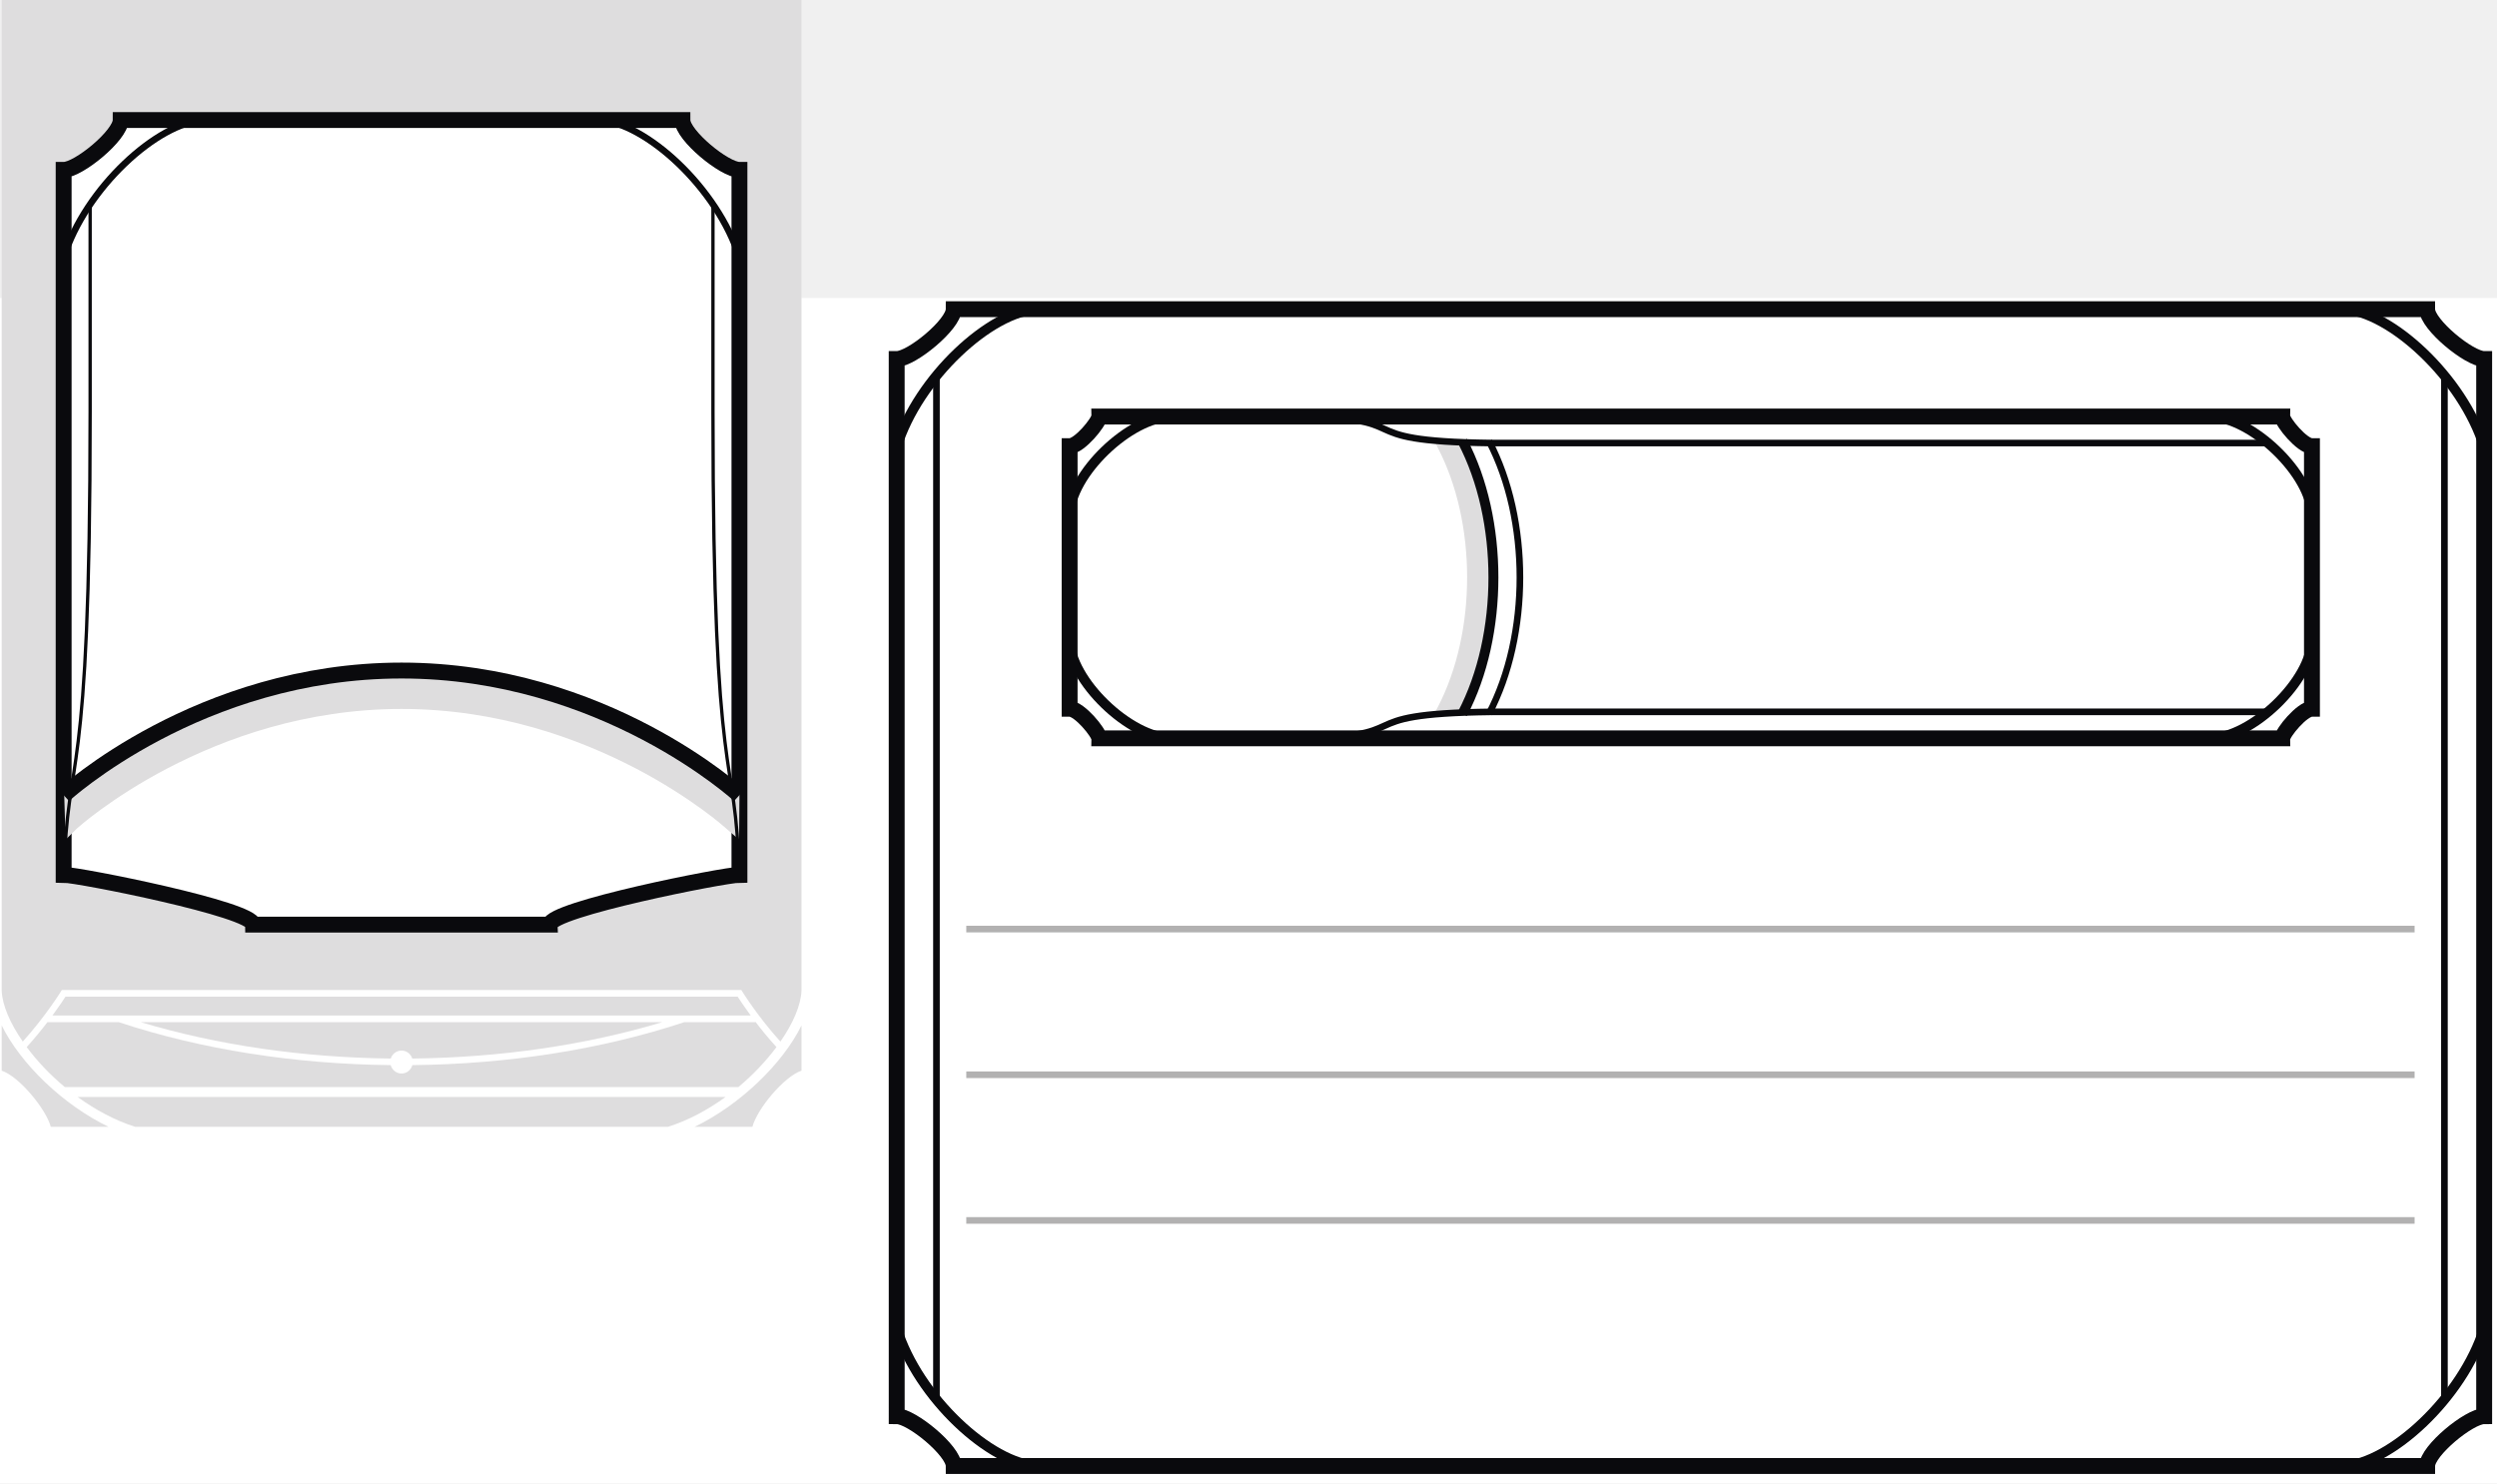
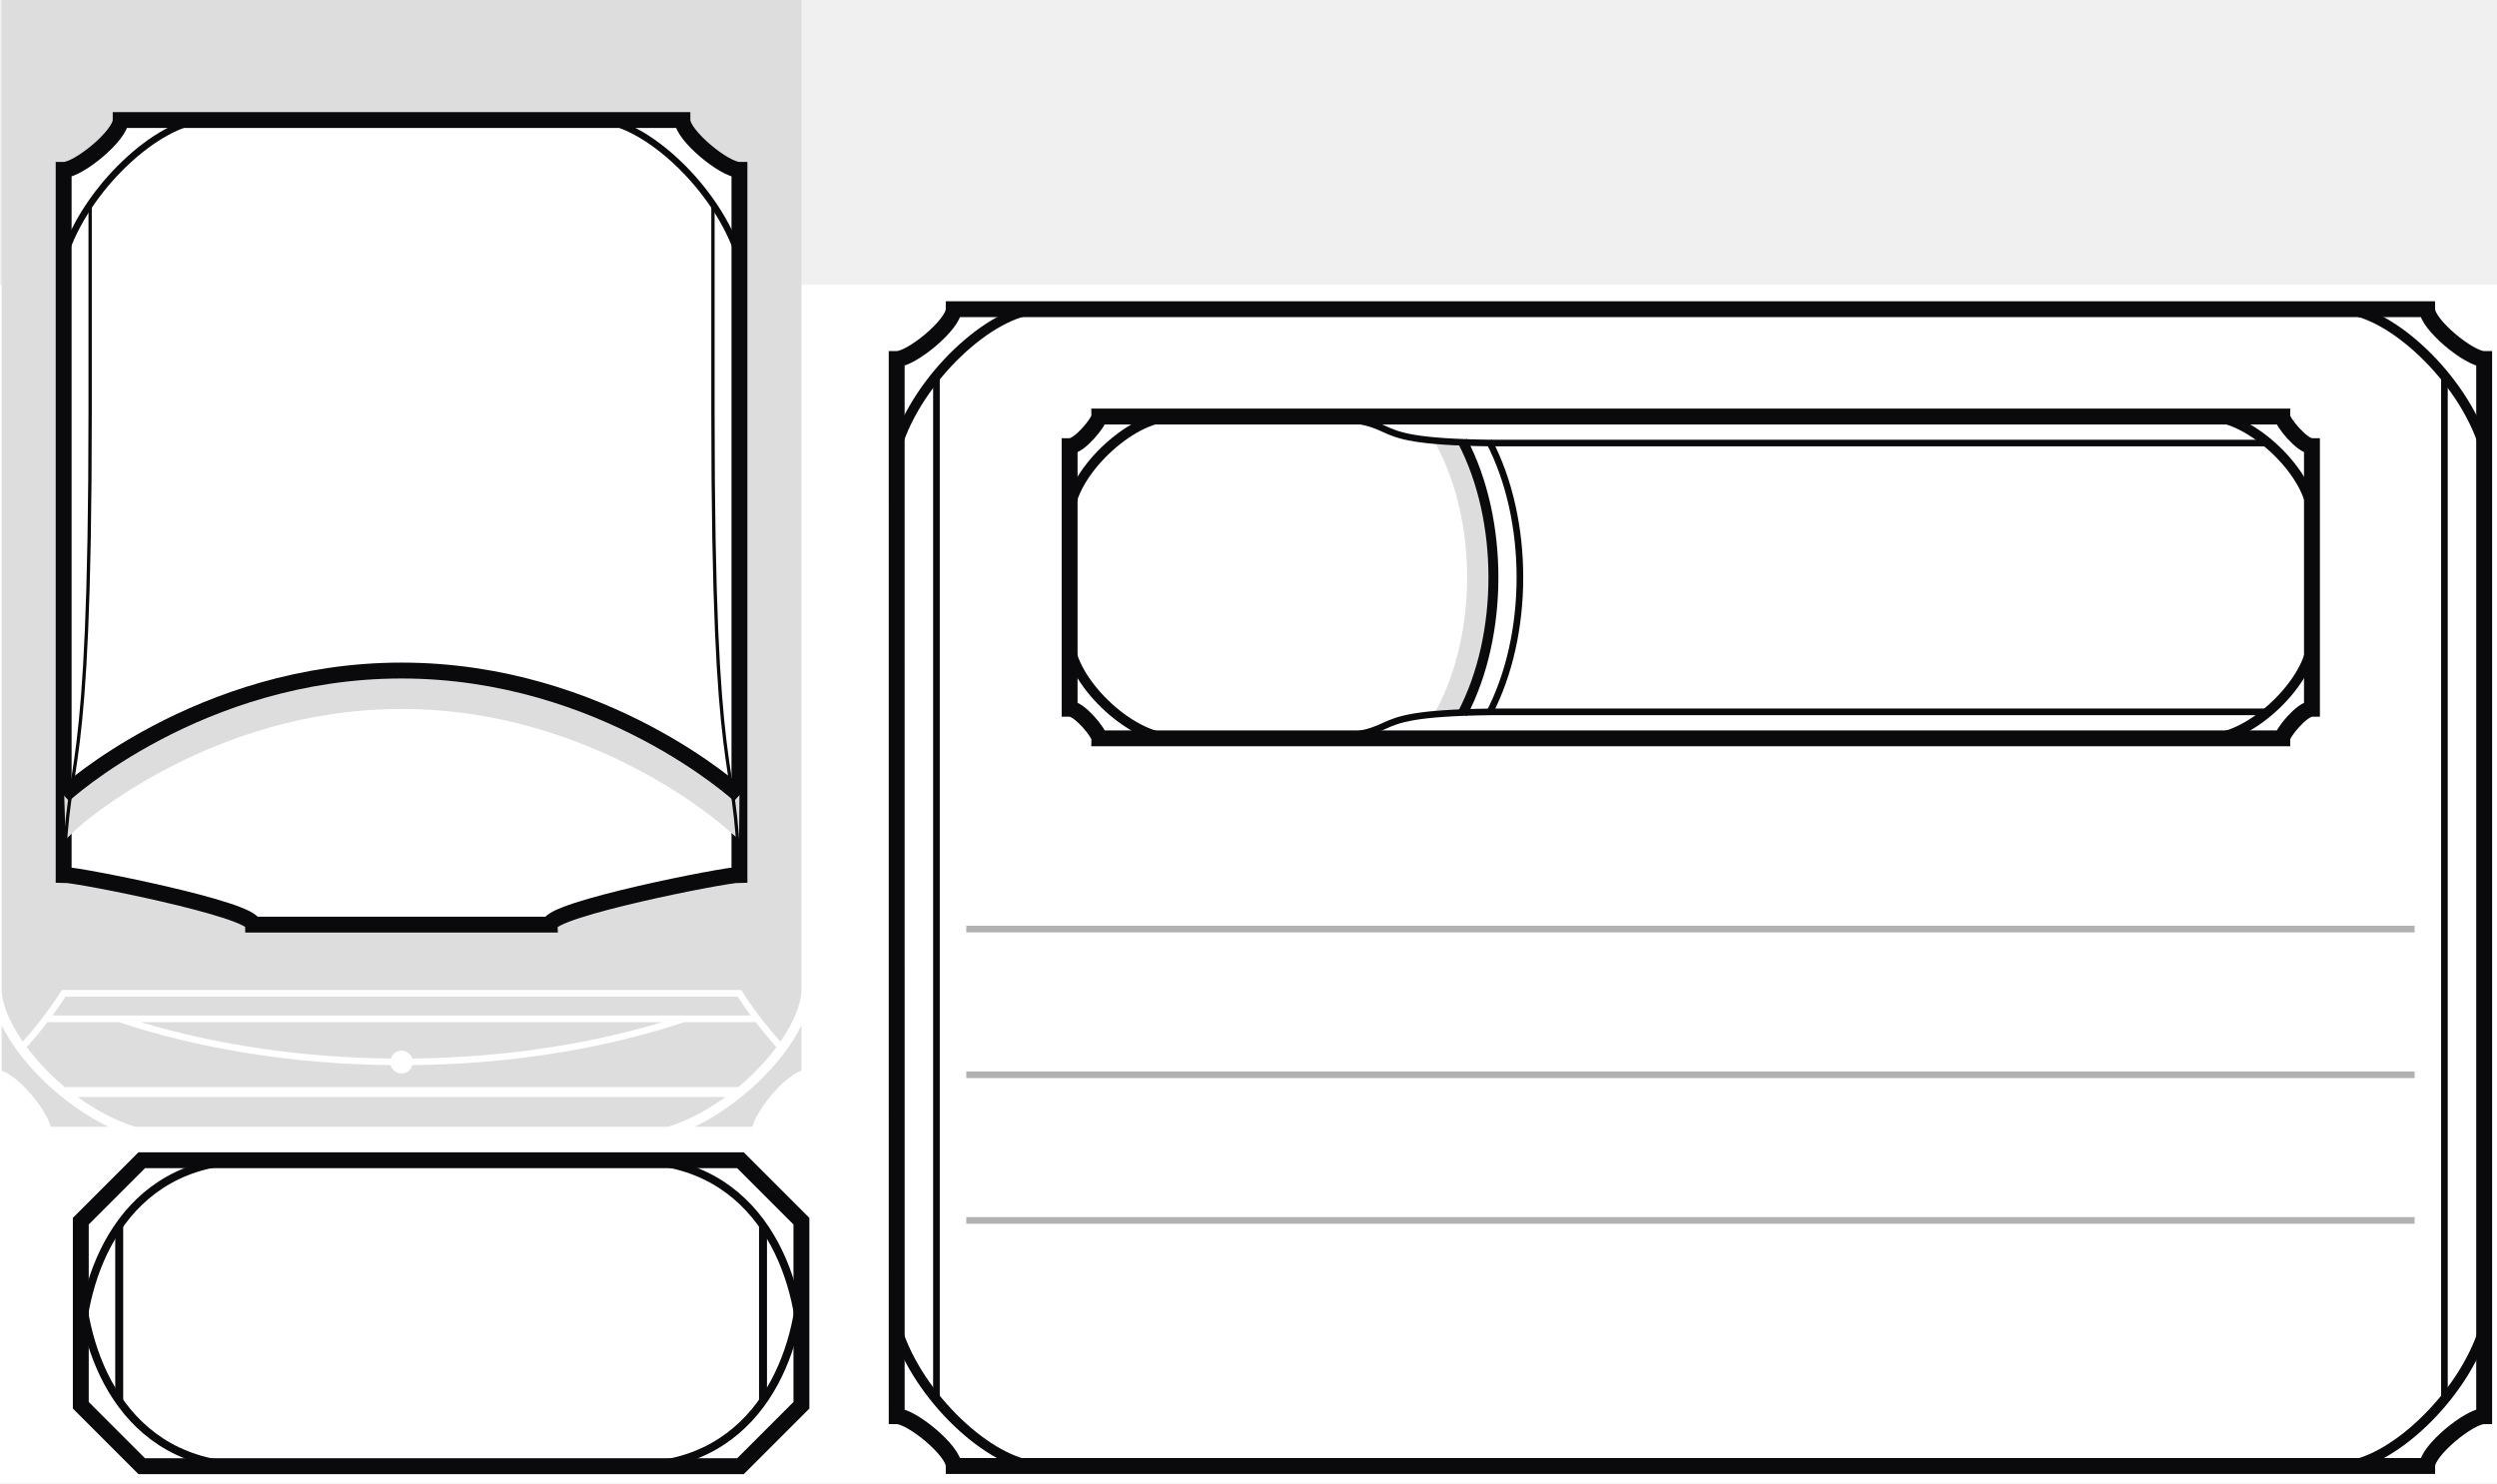
<svg xmlns="http://www.w3.org/2000/svg" width="377pt" height="224pt" viewBox="0 0 377 224" version="1.2">
-   <path id="white_bg" fill="white" d="M 0 45 L 377 45 L 377 224 L 0 224 Z" />
+   <path id="white_bg" fill="white" d="M 0 43 L 377 43 L 377 224 L 0 224 Z" />
  <g id="attribute_extension">
    <g id="grey_background" fill="#DEDDDE">
      <path d="M 0.255 161.675 C 2.884 162.55 6.943 167.445 7.67 170.152 L 16.388 170.152 C 9.548 166.855 3.08 160.616 0.255 154.835 Z" />
      <path d="M 121.009 161.675 L 121.009 154.839 C 118.181 160.616 111.713 166.855 104.873 170.152 L 113.595 170.152 C 114.318 167.445 118.377 162.554 121.009 161.675" />
      <path d="M 0.255 149.589 C 0.349 151.816 1.533 154.53 3.439 157.28 C 6.869 153.48 9.154 149.788 9.189 149.734 L 9.334 149.495 L 111.927 149.495 L 112.072 149.734 C 112.107 149.788 114.392 153.484 117.826 157.284 C 119.732 154.534 120.916 151.816 121.009 149.589 L 121.009 0 L 0.255 0 Z" />
      <path d="M 9.888 150.495 L 111.369 150.495 C 111.658 150.941 112.349 151.995 113.341 153.347 L 7.916 153.347 C 8.912 151.995 9.603 150.941 9.888 150.495" />
      <path d="M 100.005 154.347 C 88.443 157.823 75.486 159.702 62.248 159.843 C 62.025 159.152 61.392 158.64 60.627 158.64 C 59.857 158.64 59.224 159.152 58.998 159.843 C 45.763 159.702 32.806 157.823 21.24 154.347 Z" />
      <path d="M 7.166 154.347 L 17.92 154.347 C 30.322 158.46 44.49 160.687 58.986 160.839 C 59.197 161.566 59.834 162.105 60.627 162.105 C 61.416 162.105 62.052 161.566 62.263 160.839 C 76.759 160.687 90.923 158.46 103.326 154.347 L 114.045 154.347 L 114.045 154.284 C 114.939 155.456 116.017 156.78 117.232 158.113 C 115.67 160.202 113.724 162.284 111.478 164.152 L 9.787 164.152 C 7.541 162.284 5.591 160.202 4.033 158.113 C 5.224 156.8 6.283 155.503 7.166 154.347" />
      <path d="M 20.4 170.152 L 100.861 170.152 C 103.923 169.183 106.873 167.581 109.537 165.652 L 11.728 165.652 C 14.392 167.581 17.341 169.183 20.4 170.152" />
    </g>
    <g id="frame" fill="none" stroke="#0A0A0D">
      <path fill="white" stroke-width="2.4" d="M 9.611 25.653 C 11.861 25.653 18.224 20.438 18.224 18.125 L 103.029 18.125 C 103.029 20.438 109.396 25.653 111.642 25.653 L 111.642 132.098 C 109.396 132.098 83.029 137.309 83.029 139.621 L 38.224 139.621 C 38.224 137.309 11.861 132.098 9.611 132.098 Z" />
      <path fill="#DEDDDE" stroke="none" d="M 109.615 125.082 C 109.416 124.903 89.615 107.051 60.627 107.051 C 31.638 107.051 11.838 124.903 11.642 125.082 L 9.9 126.797 L 9.662 118.906 C 15.74 114.067 34.505 101.051 60.627 101.051 C 86.834 101.051 105.638 114.153 111.65 118.953 L 111.591 126.797 Z" />
      <path stroke-width="2.4" d="M 111.642 120.074 C 111.642 120.074 91.22 101.254 60.627 101.254 C 30.033 101.254 9.611 120.074 9.611 120.074" />
      <g stroke-width="1.0">
        <path d="M 111.642 38.895 C 108.38 28.442 97.447 18.426 90.365 18.125" />
        <path d="M 9.611 38.895 C 12.877 28.442 23.806 18.426 30.888 18.125" />
      </g>
      <g stroke-width="0.5">
        <path d="M 13.611 30.66 L 13.611 62.231 C 13.611 121.156 10.138 112.438 9.662 132.086" />
        <path d="M 107.642 30.66 L 107.642 62.231 C 107.642 121.172 111.115 112.434 111.591 132.102" />
      </g>
    </g>
  </g>
  <g id="reduced_senses_pane">
    <g id="main_contour" fill="none" stroke-width="2.4" stroke="rgb(4.018%,3.958%,4.968%)" stroke-miterlimit="10">
      <path d="M 135.387 213.844 C 137.633 213.844 143.996 219.059 143.996 221.371 L 366.453 221.371 C 366.453 219.059 372.816 213.844 375.062 213.844 L 375.062 54.215 C 372.816 54.215 366.449 49.004 366.449 46.688 L 143.996 46.688 C 143.996 49.004 137.633 54.215 135.383 54.215 Z" />
    </g>
    <g id="corner_curvelets" fill="none" stroke-width="1.5" stroke="rgb(4.018%,3.958%,4.968%)" stroke-miterlimit="10">
      <path d="M 375.062 200.602 C 371.801 211.059 360.867 221.074 353.785 221.371" />
      <path d="M 135.387 200.602 C 138.648 211.059 149.582 221.074 156.664 221.371" />
      <path d="M 375.062 67.457 C 371.801 57.004 360.867 46.988 353.785 46.691" />
      <path d="M 135.383 67.457 C 138.648 57.004 149.582 46.988 156.664 46.691" />
    </g>
    <g id="side_lines" fill="none" stroke="rgb(4.018%,3.958%,4.968%)" stroke-miterlimit="10">
      <path d="M 141.387 56.734 L 141.387 211.328" />
      <path d="M 369.062 56.734 L 369.062 211.328" />
    </g>
    <g id="passive_perception_inset" stroke-miterlimit="10">
      <g id="pp_main_contour" fill="none" stroke-width="2.4" stroke="rgb(4.018%,3.958%,4.968%)">
        <path d="M 192.902 111.492 L 344.59 111.492 C 344.59 110.676 347.559 107.023 349.062 107.023 L 349.062 67.375 C 347.559 67.375 344.59 63.719 344.59 62.902 L 165.961 62.902 C 165.961 63.719 162.996 67.375 161.492 67.375 L 161.492 107.023 C 162.996 107.023 165.961 110.676 165.961 111.492 Z" />
      </g>
      <g id="pp_grey_stripe" fill="rgb(87.059%,86.824%,86.882%)">
        <path d="M 216.402 108.043 L 217.043 106.844 C 222.996 95.453 222.996 78.926 217.043 67.539 L 216.465 66.352 L 221.051 66.609 C 226.953 78.73 226.945 95.707 221.027 107.816 Z" />
      </g>
      <g id="pp_curve" fill="none" stroke="rgb(4.018%,3.958%,4.968%)">
        <path style="stroke-width:1.5" d="M 220.812 66.613 C 227.035 78.512 227.035 95.871 220.812 107.77" />
        <path d="M 224.812 66.613 C 231.035 78.512 231.035 95.871 224.812 107.77" />
      </g>
      <g id="pp_corner_curvelets" fill="none" stroke-width="1.5" stroke="rgb(4.018%,3.958%,4.968%)">
        <path d="M 161.488 77.855 C 161.488 71.699 170.578 62.902 176.965 62.902" />
        <path d="M 161.488 96.539 C 161.488 102.695 170.578 111.492 176.965 111.492" />
        <path d="M 349.062 77.855 C 349.062 71.699 339.977 62.902 333.59 62.902" />
        <path d="M 349.062 96.539 C 349.062 102.695 339.977 111.492 333.59 111.492" />
      </g>
      <g id="pp_horizontal_lines" fill="none" stroke="rgb(4.018%,3.958%,4.968%)">
        <path d="M 194.227 62.902 C 215.809 62.902 201.773 66.617 225.23 66.902 L 342.426 66.902" />
        <path d="M 194.227 111.492 C 215.809 111.492 201.773 107.777 225.23 107.492 L 342.426 107.492" />
      </g>
    </g>
    <g id="white_lines" fill="none" stroke="rgb(69.806%,69.257%,69.392%)" stroke-miterlimit="10">
      <path d="M 145.891 140.293 L 364.559 140.293" />
      <path d="M 145.891 162.293 L 364.559 162.293" />
      <path d="M 145.891 184.289 L 364.559 184.289" />
    </g>
  </g>
+   <g id="save_frame" fill="none" stroke="rgb(4.018%,3.958%,4.968%)">
+     <path stroke-width="2.4" d="M 12.2 184.4 L 21.4 175.2 L 111.8 175.2 L 121.0 184.4 L 121.0 212.2 L 111.8 221.4 L 21.4 221.4 L 12.2 212.2 Z" />
+     <g id="corner_curvelets" stroke-width="1.2">
+       <path d="M  12.2 204.5 C  12.2 193.1  18.2 175.2 37.7 175.2" />
+       <path d="M  12.2 192.1 C  12.2 203.5  18.2 221.4 37.7 221.4" />
+       <path d="M 121.0 204.5 C 121.0 193.1 115.0 175.2 95.5 175.2" />
+       <path d="M 121.0 192.1 C 121.0 203.5 115.0 221.4 95.5 221.4" />
+     </g>
+     <g id="side_lines" stroke-width="1.2">
+       <path d="M  18.0 185.0 L  18.0 211.5" />
+       <path d="M 115.2 185.0 L 115.2 211.5" />
+     </g>
+   </g>
</svg>
